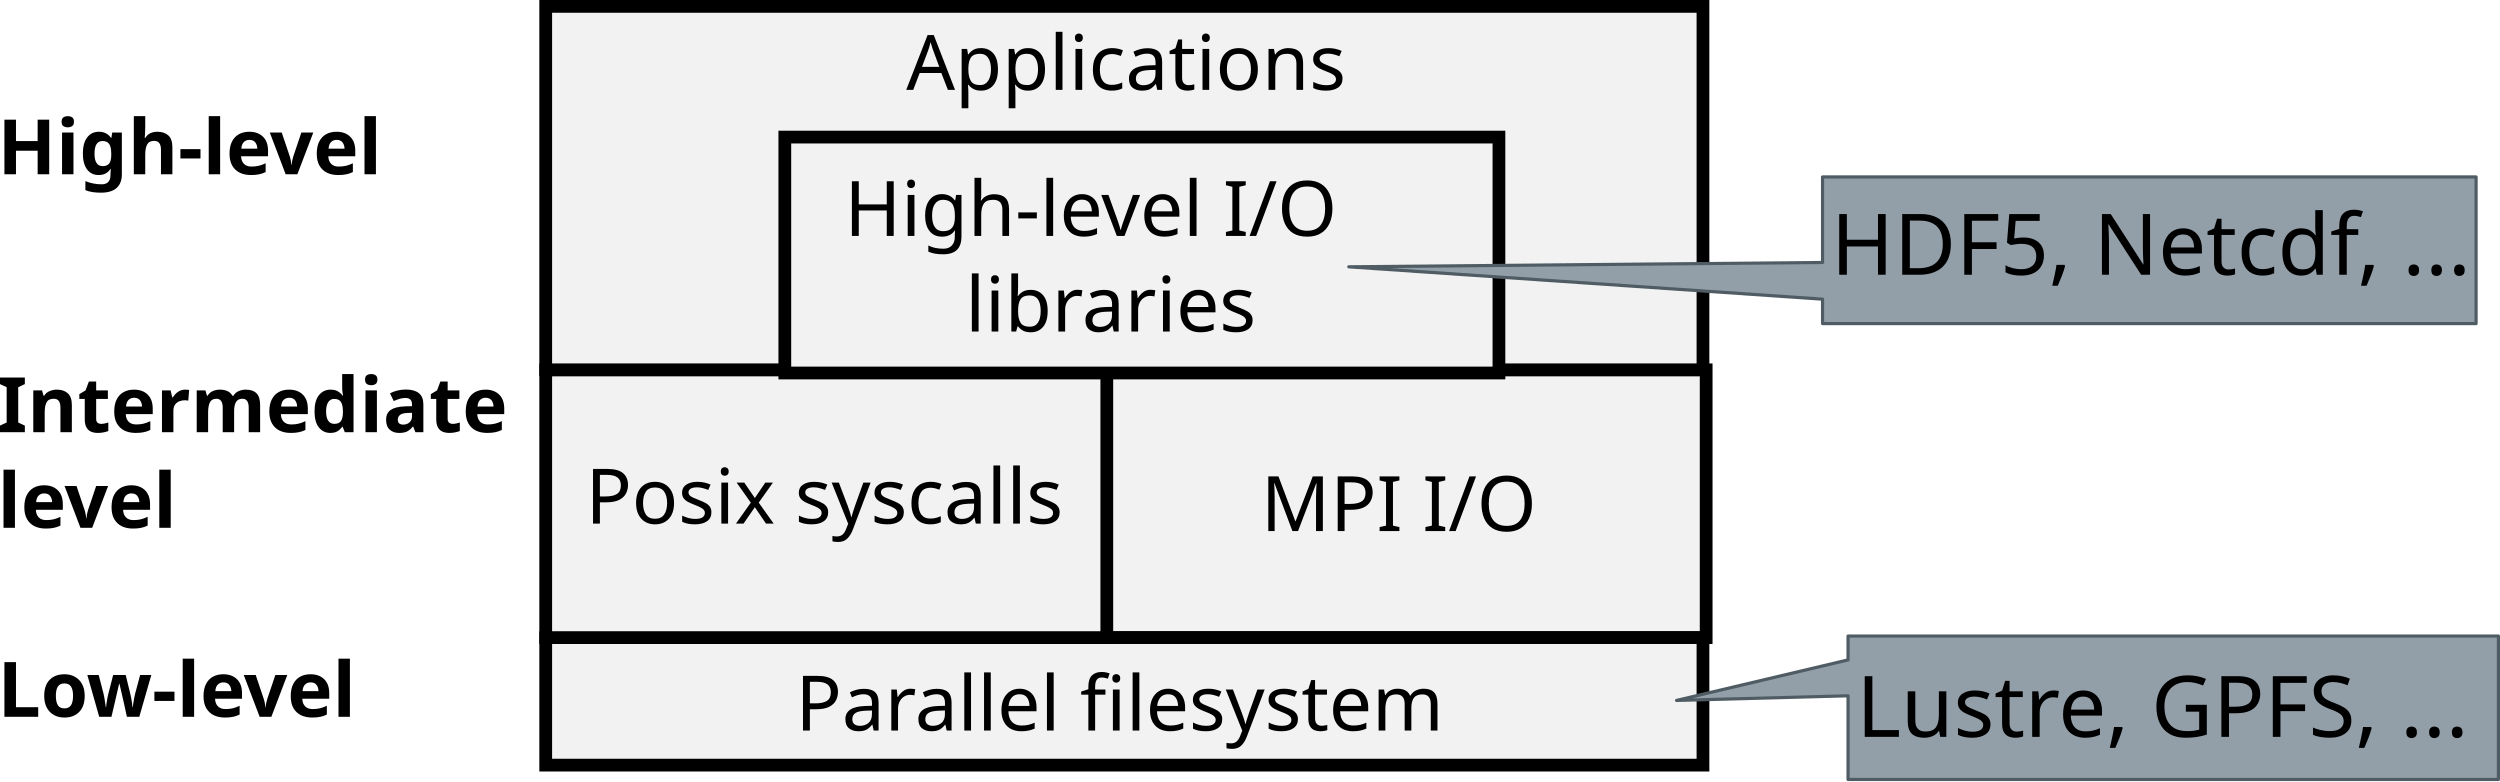
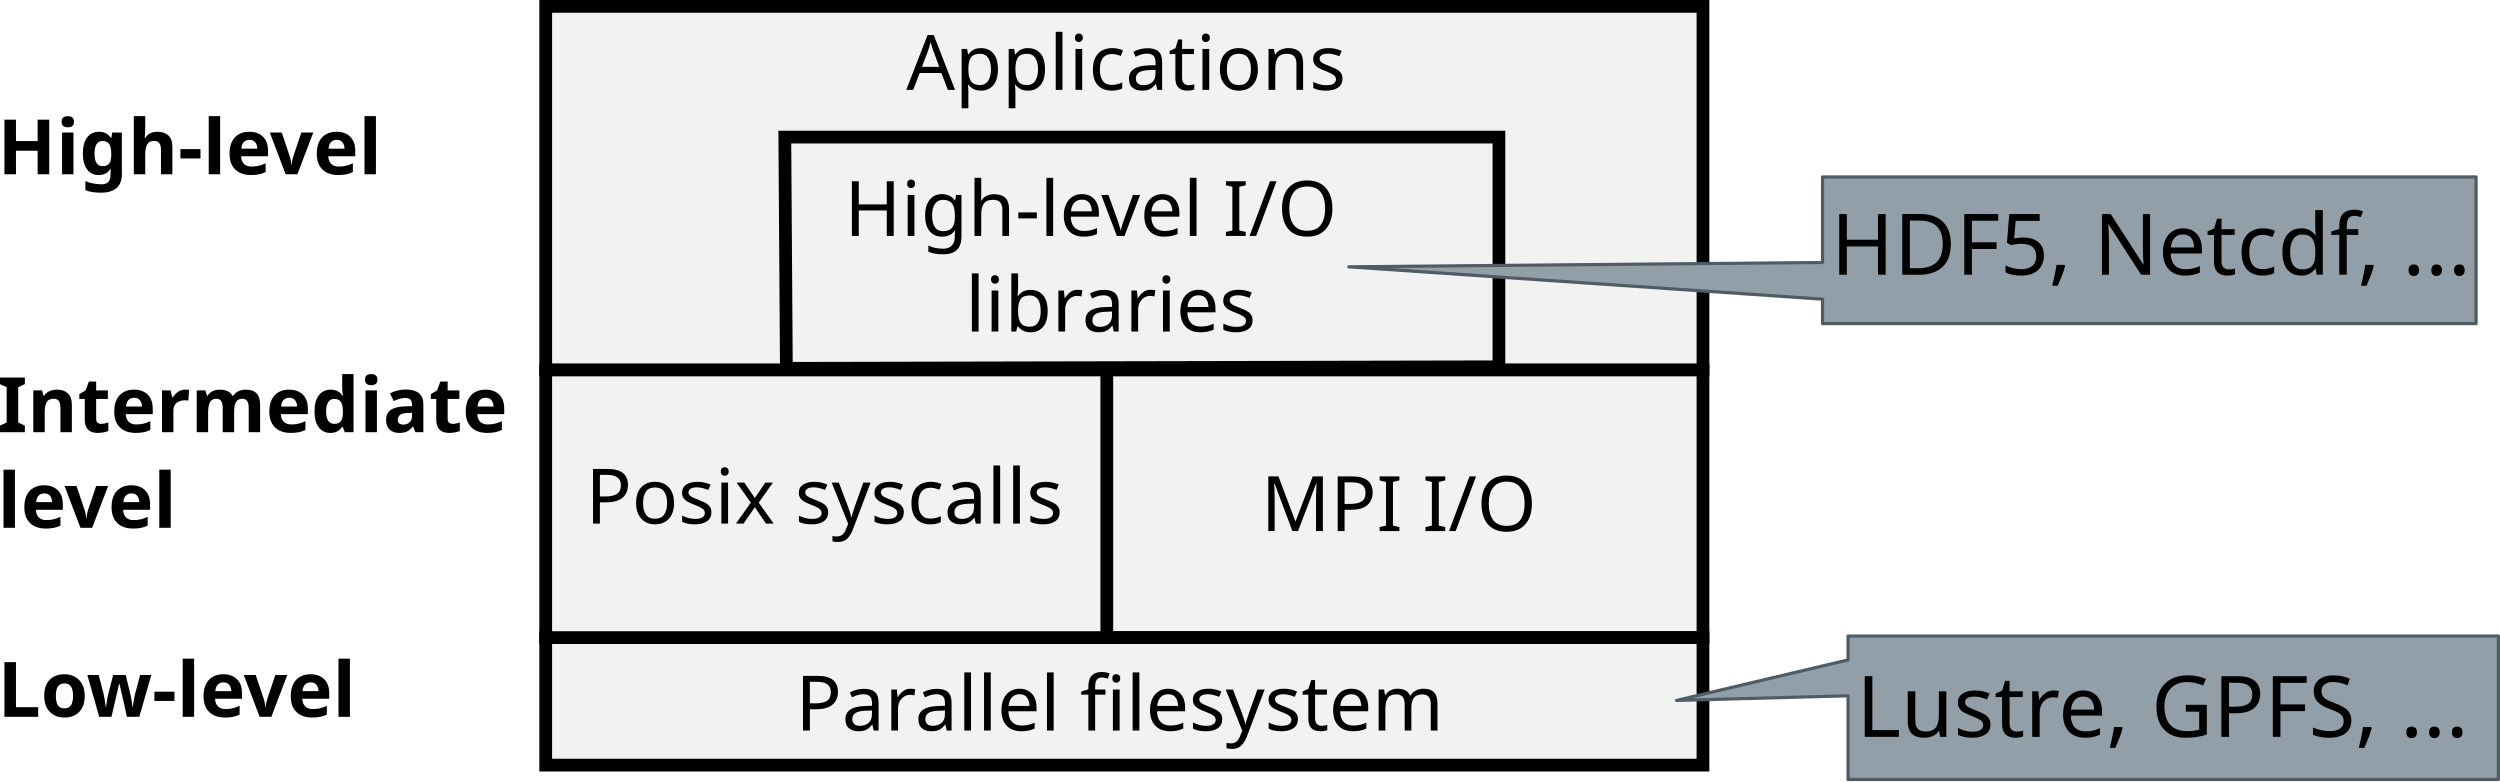
<svg xmlns="http://www.w3.org/2000/svg" viewBox="0 0 784.184 245.007" height="245.007" width="784.184" xml:space="preserve" id="svg2" version="1.1">
  <defs id="defs6">
    <clipPath id="clipPath18" clipPathUnits="userSpaceOnUse">
      <path style="clip-rule:evenodd" id="path16" d="M 0,1.2207e-4 H 720 V 450 H 0 Z" />
    </clipPath>
    <clipPath id="clipPath32" clipPathUnits="userSpaceOnUse">
      <path style="clip-rule:evenodd" id="path30" d="M 1.0729e-5,0 H 720 V 450 H 1.0729e-5 Z" />
    </clipPath>
    <clipPath id="clipPath48" clipPathUnits="userSpaceOnUse">
      <path style="clip-rule:evenodd" id="path46" d="M 1.0729e-5,0 H 720 V 450 H 1.0729e-5 Z" />
    </clipPath>
    <clipPath id="clipPath64" clipPathUnits="userSpaceOnUse">
      <path style="clip-rule:evenodd" id="path62" d="M 1.0729e-5,0 H 720 V 450 H 1.0729e-5 Z" />
    </clipPath>
    <clipPath id="clipPath80" clipPathUnits="userSpaceOnUse">
      <path style="clip-rule:evenodd" id="path78" d="M 1.0729e-5,0 H 720 V 450 H 1.0729e-5 Z" />
    </clipPath>
    <clipPath id="clipPath92" clipPathUnits="userSpaceOnUse">
      <path style="clip-rule:evenodd" id="path90" d="M 1.0729e-5,0 H 720 V 450 H 1.0729e-5 Z" />
    </clipPath>
    <clipPath id="clipPath104" clipPathUnits="userSpaceOnUse">
      <path style="clip-rule:evenodd" id="path102" d="M 1.0729e-5,0 H 720 V 450 H 1.0729e-5 Z" />
    </clipPath>
    <clipPath id="clipPath116" clipPathUnits="userSpaceOnUse">
      <path style="clip-rule:evenodd" id="path114" d="M 1.0729e-5,0 H 720 V 450 H 1.0729e-5 Z" />
    </clipPath>
    <clipPath id="clipPath128" clipPathUnits="userSpaceOnUse">
      <path style="clip-rule:evenodd" id="path126" d="M 1.0729e-5,0 H 720 V 450 H 1.0729e-5 Z" />
    </clipPath>
    <clipPath id="clipPath140" clipPathUnits="userSpaceOnUse">
      <path style="clip-rule:evenodd" id="path138" d="M 1.0729e-5,0 H 720 V 450 H 1.0729e-5 Z" />
    </clipPath>
    <clipPath id="clipPath152" clipPathUnits="userSpaceOnUse">
      <path style="clip-rule:evenodd" id="path150" d="M 1.0729e-5,0 H 720 V 450 H 1.0729e-5 Z" />
    </clipPath>
    <clipPath id="clipPath164" clipPathUnits="userSpaceOnUse">
      <path style="clip-rule:evenodd" id="path162" d="M 1.0729e-5,0 H 720 V 450 H 1.0729e-5 Z" />
    </clipPath>
    <clipPath id="clipPath176" clipPathUnits="userSpaceOnUse">
      <path style="clip-rule:evenodd" id="path174" d="M 1.0729e-5,0 H 720 V 450 H 1.0729e-5 Z" />
    </clipPath>
    <clipPath id="clipPath192" clipPathUnits="userSpaceOnUse">
      <path style="clip-rule:evenodd" id="path190" d="M 1.0729e-5,0 H 720 V 450 H 1.0729e-5 Z" />
    </clipPath>
    <clipPath id="clipPath204" clipPathUnits="userSpaceOnUse">
      <path style="clip-rule:evenodd" id="path202" d="M 1.0729e-5,0 H 720 V 450 H 1.0729e-5 Z" />
    </clipPath>
    <clipPath id="clipPath220" clipPathUnits="userSpaceOnUse">
      <path style="clip-rule:evenodd" id="path218" d="M 1.0729e-5,0 H 720 V 450 H 1.0729e-5 Z" />
    </clipPath>
    <clipPath id="clipPath232" clipPathUnits="userSpaceOnUse">
      <path style="clip-rule:evenodd" id="path230" d="M 1.0729e-5,0 H 720 V 450 H 1.0729e-5 Z" />
    </clipPath>
    <clipPath id="clipPath248" clipPathUnits="userSpaceOnUse">
      <path style="clip-rule:evenodd" id="path246" d="M 1.0729e-5,0 H 720 V 450 H 1.0729e-5 Z" />
    </clipPath>
    <clipPath id="clipPath260" clipPathUnits="userSpaceOnUse">
      <path style="clip-rule:evenodd" id="path258" d="M 1.0729e-5,0 H 720 V 450 H 1.0729e-5 Z" />
    </clipPath>
    <clipPath id="clipPath272" clipPathUnits="userSpaceOnUse">
      <path style="clip-rule:evenodd" id="path270" d="M 1.0729e-5,0 H 720 V 450 H 1.0729e-5 Z" />
    </clipPath>
  </defs>
-   <path d="M 343.177,200 H 535.177 V 116 H 343.177 Z" style="fill:#f2f2f2;fill-opacity:1;fill-rule:evenodd;stroke:none;stroke-width:1.333" id="path22" />
-   <path d="M 343.177,200 H 535.177 V 116 H 343.177 Z" style="fill:none;stroke:#000000;stroke-width:4;stroke-linecap:butt;stroke-linejoin:miter;stroke-miterlimit:10;stroke-dasharray:none;stroke-opacity:1" id="path24" />
-   <path d="m 171.177,240 h 363 v -40 H 171.177 Z" style="fill:#f2f2f2;fill-opacity:1;fill-rule:evenodd;stroke:none;stroke-width:1.333" id="path38" />
-   <path d="m 171.177,240 h 363 v -40 H 171.177 Z" style="fill:none;stroke:#000000;stroke-width:4;stroke-linecap:butt;stroke-linejoin:miter;stroke-miterlimit:10;stroke-dasharray:none;stroke-opacity:1" id="path40" />
-   <path d="m 171.177,200 h 176 V 116 h -176 z" style="fill:#f2f2f2;fill-opacity:1;fill-rule:evenodd;stroke:none;stroke-width:1.333" id="path54" />
-   <path d="m 171.177,200 h 176 V 116 h -176 z" style="fill:none;stroke:#000000;stroke-width:4;stroke-linecap:butt;stroke-linejoin:miter;stroke-miterlimit:10;stroke-dasharray:none;stroke-opacity:1" id="path56" />
-   <path d="M 171.177,116 H 534.177 V 2 H 171.177 Z" style="fill:#f2f2f2;fill-opacity:1;fill-rule:evenodd;stroke:none;stroke-width:1.333" id="path70" />
-   <path d="M 171.177,116 H 534.177 V 2 H 171.177 Z" style="fill:none;stroke:#000000;stroke-width:4;stroke-linecap:butt;stroke-linejoin:miter;stroke-miterlimit:10;stroke-dasharray:none;stroke-opacity:1" id="path72" />
-   <path d="m 579.684,199.507 h 34 v 0 h 51 119 v 7.493 0 11.253 26.253 h -119 -51 v 0 h -34 v -26.253 l -53.787,1.453 53.787,-12.707 z" style="fill:#939fa8;fill-opacity:1;fill-rule:evenodd;stroke:none;stroke-width:1.333" id="path182" />
-   <path d="m 579.684,199.507 h 34 v 0 h 51 119 v 7.493 0 11.253 26.253 h -119 -51 v 0 h -34 v -26.253 l -53.787,1.453 53.787,-12.707 z" style="fill:none;stroke:#4f5c64;stroke-width:1.001;stroke-linecap:butt;stroke-linejoin:round;stroke-miterlimit:10;stroke-dasharray:none;stroke-opacity:1" id="path184" />
-   <path d="m 246.177,117 h 224 V 43 h -224 z" style="fill:#f2f2f2;fill-opacity:1;fill-rule:evenodd;stroke:none;stroke-width:1.333" id="path210" />
-   <path d="m 246.177,117 h 224 V 43 h -224 z" style="fill:none;stroke:#000000;stroke-width:4;stroke-linecap:butt;stroke-linejoin:miter;stroke-miterlimit:8;stroke-dasharray:none;stroke-opacity:1" id="path212" />
-   <path d="m 571.684,55.507 h 34.16 v 0 h 51.253 119.587 v 26.827 0 11.507 7.667 H 657.097 605.844 v 0 h -34.16 V 93.84 l -148.6,-10.147 148.6,-1.36 z" style="fill:#939fa8;fill-opacity:1;fill-rule:evenodd;stroke:none;stroke-width:1.333" id="path238" />
-   <path d="m 571.684,55.507 h 34.16 v 0 h 51.253 119.587 v 26.827 0 11.507 7.667 H 657.097 605.844 v 0 h -34.16 V 93.84 l -148.6,-10.147 148.6,-1.36 z" style="fill:none;stroke:#4f5c64;stroke-width:1.001;stroke-linecap:butt;stroke-linejoin:round;stroke-miterlimit:8;stroke-dasharray:none;stroke-opacity:1" id="path240" />
-   <text xml:space="preserve" style="font-style:normal;font-variant:normal;font-weight:normal;font-stretch:normal;font-size:26.667px;line-height:1.25;font-family:'Noto Sans';-inkscape-font-specification:'Noto Sans, Normal';font-variant-ligatures:normal;font-variant-caps:normal;font-variant-numeric:normal;font-feature-settings:normal;text-align:start;letter-spacing:0px;word-spacing:0px;writing-mode:lr-tb;text-anchor:start;fill:#000000;fill-opacity:1;stroke:none" x="574.324" y="86.184" id="text2634">
-     <tspan id="tspan2636" x="574.324" y="86.184">HDF5, Netcdf, ...</tspan>
-   </text>
+   <path d="m 343.177,200 h 191 l 0,-84 H 343.177 Z" style="fill:#f2f2f2;fill-opacity:1;stroke:#000000;stroke-width:4;stroke-linecap:butt;stroke-linejoin:miter;stroke-miterlimit:10;stroke-dasharray:none;stroke-opacity:1" id="path24" />
+   <path d="m 171.177,240 h 363 v -40 H 171.177 Z" style="fill:#f2f2f2;stroke:#000000;stroke-width:4;stroke-linecap:butt;stroke-linejoin:miter;stroke-miterlimit:10;stroke-dasharray:none;stroke-opacity:1;fill-opacity:1" id="path40" />
+   <path d="m 171.177,200 h 176 V 116 h -176 z" style="fill:#f2f2f2;stroke:#000000;stroke-width:4;stroke-linecap:butt;stroke-linejoin:miter;stroke-miterlimit:10;stroke-dasharray:none;stroke-opacity:1;fill-opacity:1" id="path56" />
+   <path d="M 171.177,116 H 534.177 V 2 H 171.177 Z" style="fill:#f2f2f2;stroke:#000000;stroke-width:4;stroke-linecap:butt;stroke-linejoin:miter;stroke-miterlimit:10;stroke-dasharray:none;stroke-opacity:1;fill-opacity:1" id="path72" />
+   <path d="m 579.684,199.507 h 34 v 0 h 51 119 v 7.493 0 11.253 26.253 h -119 -51 v 0 h -34 v -26.253 l -53.787,1.453 53.787,-12.707 z" style="fill:#939fa8;stroke:#4f5c64;stroke-width:1.001;stroke-linecap:butt;stroke-linejoin:round;stroke-miterlimit:10;stroke-dasharray:none;stroke-opacity:1;fill-opacity:1" id="path184" />
+   <path d="m 246.664,115.541 223.514,-0.486 V 43 h -224 z" style="fill:#f2f2f2;stroke:#000000;stroke-width:4;stroke-linecap:butt;stroke-linejoin:miter;stroke-miterlimit:8;stroke-dasharray:none;stroke-opacity:1;fill-opacity:1" id="path212" />
  <text id="text2640" y="231.142" x="582.324" style="font-style:normal;font-variant:normal;font-weight:normal;font-stretch:normal;font-size:26.667px;line-height:1.25;font-family:'Noto Sans';-inkscape-font-specification:'Noto Sans, Normal';font-variant-ligatures:normal;font-variant-caps:normal;font-variant-numeric:normal;font-feature-settings:normal;text-align:start;letter-spacing:0px;word-spacing:0px;writing-mode:lr-tb;text-anchor:start;fill:#000000;fill-opacity:1;stroke:none" xml:space="preserve">
    <tspan id="tspan2642" x="582.324" y="231.142">Lustre, GPFS, ...</tspan>
  </text>
  <text xml:space="preserve" style="font-style:normal;font-variant:normal;font-weight:normal;font-stretch:normal;font-size:24px;line-height:1.25;font-family:'Noto Sans';-inkscape-font-specification:'Noto Sans, Normal';font-variant-ligatures:normal;font-variant-caps:normal;font-variant-numeric:normal;font-feature-settings:normal;text-align:start;letter-spacing:0px;word-spacing:0px;writing-mode:lr-tb;text-anchor:start;fill:#000000;fill-opacity:1;stroke:none" x="249.551" y="229.142" id="text2646">
    <tspan id="tspan2648" x="249.551" y="229.142">Parallel filesystem</tspan>
  </text>
  <text id="text2652" y="28.2" x="284.258" style="font-style:normal;font-variant:normal;font-weight:normal;font-stretch:normal;font-size:24px;line-height:1.25;font-family:'Noto Sans';-inkscape-font-specification:'Noto Sans, Normal';font-variant-ligatures:normal;font-variant-caps:normal;font-variant-numeric:normal;font-feature-settings:normal;text-align:start;letter-spacing:0px;word-spacing:0px;writing-mode:lr-tb;text-anchor:start;fill:#000000;fill-opacity:1;stroke:none" xml:space="preserve">
    <tspan id="tspan2654" x="284.258" y="28.2">Applications</tspan>
  </text>
  <text xml:space="preserve" style="font-style:normal;font-variant:normal;font-weight:normal;font-stretch:normal;font-size:24px;line-height:1.25;font-family:'Noto Sans';-inkscape-font-specification:'Noto Sans, Normal';font-variant-ligatures:normal;font-variant-caps:normal;font-variant-numeric:normal;font-feature-settings:normal;text-align:center;letter-spacing:0px;word-spacing:0px;writing-mode:lr-tb;text-anchor:middle;fill:#000000;fill-opacity:1;stroke:none" x="357.748" y="74" id="text2658">
    <tspan id="tspan2660" x="357.748" y="74">High-level I/O</tspan>
    <tspan id="tspan2662" x="357.748" y="104">libraries</tspan>
  </text>
  <text xml:space="preserve" style="font-style:normal;font-variant:normal;font-weight:normal;font-stretch:normal;font-size:24px;line-height:1.25;font-family:'Noto Sans';-inkscape-font-specification:'Noto Sans, Normal';font-variant-ligatures:normal;font-variant-caps:normal;font-variant-numeric:normal;font-feature-settings:normal;text-align:start;letter-spacing:0px;word-spacing:0px;writing-mode:lr-tb;text-anchor:start;fill:#000000;fill-opacity:1;stroke:none" x="183.688" y="164.24" id="text2666">
    <tspan id="tspan2668" x="183.688" y="164.24">Posix syscalls</tspan>
  </text>
  <text id="text2676" y="166.58" x="395.506" style="font-style:normal;font-variant:normal;font-weight:normal;font-stretch:normal;font-size:24px;line-height:1.25;font-family:'Noto Sans';-inkscape-font-specification:'Noto Sans, Normal';font-variant-ligatures:normal;font-variant-caps:normal;font-variant-numeric:normal;font-feature-settings:normal;text-align:start;letter-spacing:0px;word-spacing:0px;writing-mode:lr-tb;text-anchor:start;fill:#000000;fill-opacity:1;stroke:none" xml:space="preserve">
    <tspan id="tspan2678" x="395.506" y="166.58">MPI I/O</tspan>
  </text>
  <text xml:space="preserve" style="font-style:normal;font-variant:normal;font-weight:bold;font-stretch:normal;font-size:24px;line-height:1.25;font-family:'Noto Sans';-inkscape-font-specification:'Noto Sans, Bold';font-variant-ligatures:normal;font-variant-caps:normal;font-variant-numeric:normal;font-feature-settings:normal;text-align:start;letter-spacing:0px;word-spacing:0px;writing-mode:lr-tb;text-anchor:start;fill:#000000;fill-opacity:1;stroke:none" x="-0.768" y="54.671" id="text2682">
    <tspan id="tspan2680" x="-0.768" y="54.671">High-level</tspan>
  </text>
  <text id="text2686" y="224.839" x="-0.768" style="font-style:normal;font-variant:normal;font-weight:bold;font-stretch:normal;font-size:24px;line-height:1.25;font-family:'Noto Sans';-inkscape-font-specification:'Noto Sans, Bold';font-variant-ligatures:normal;font-variant-caps:normal;font-variant-numeric:normal;font-feature-settings:normal;text-align:start;letter-spacing:0px;word-spacing:0px;writing-mode:lr-tb;text-anchor:start;fill:#000000;fill-opacity:1;stroke:none" xml:space="preserve">
    <tspan id="tspan2688" x="-0.768" y="224.839">Low-level</tspan>
  </text>
  <text xml:space="preserve" style="font-style:normal;font-variant:normal;font-weight:bold;font-stretch:normal;font-size:24px;line-height:1.25;font-family:'Noto Sans';-inkscape-font-specification:'Noto Sans, Bold';font-variant-ligatures:normal;font-variant-caps:normal;font-variant-numeric:normal;font-feature-settings:normal;text-align:start;letter-spacing:0px;word-spacing:0px;writing-mode:lr-tb;text-anchor:start;fill:#000000;fill-opacity:1;stroke:none" x="-0.768" y="135.562" id="text2692">
    <tspan id="tspan2694" x="-0.768" y="135.562">Intermediate</tspan>
    <tspan id="tspan2696" x="-0.768" y="165.562">level</tspan>
  </text>
+   <path d="m 571.684,55.507 h 34.16 v 0 h 51.253 119.587 v 26.827 0 11.507 7.667 H 657.097 605.844 v 0 h -34.16 V 93.84 l -148.6,-10.147 148.6,-1.36 z" style="fill:#939fa8;stroke:#4f5c64;stroke-width:1.001;stroke-linecap:butt;stroke-linejoin:round;stroke-miterlimit:8;stroke-dasharray:none;stroke-opacity:1;fill-opacity:1" id="path240" />
+   <text xml:space="preserve" style="font-style:normal;font-variant:normal;font-weight:normal;font-stretch:normal;font-size:26.667px;line-height:1.25;font-family:'Noto Sans';-inkscape-font-specification:'Noto Sans, Normal';font-variant-ligatures:normal;font-variant-caps:normal;font-variant-numeric:normal;font-feature-settings:normal;text-align:start;letter-spacing:0px;word-spacing:0px;writing-mode:lr-tb;text-anchor:start;fill:#000000;fill-opacity:1;stroke:none" x="574.324" y="86.184" id="text2634">
+     <tspan id="tspan2636" x="574.324" y="86.184">HDF5, Netcdf, ...</tspan>
+   </text>
</svg>
